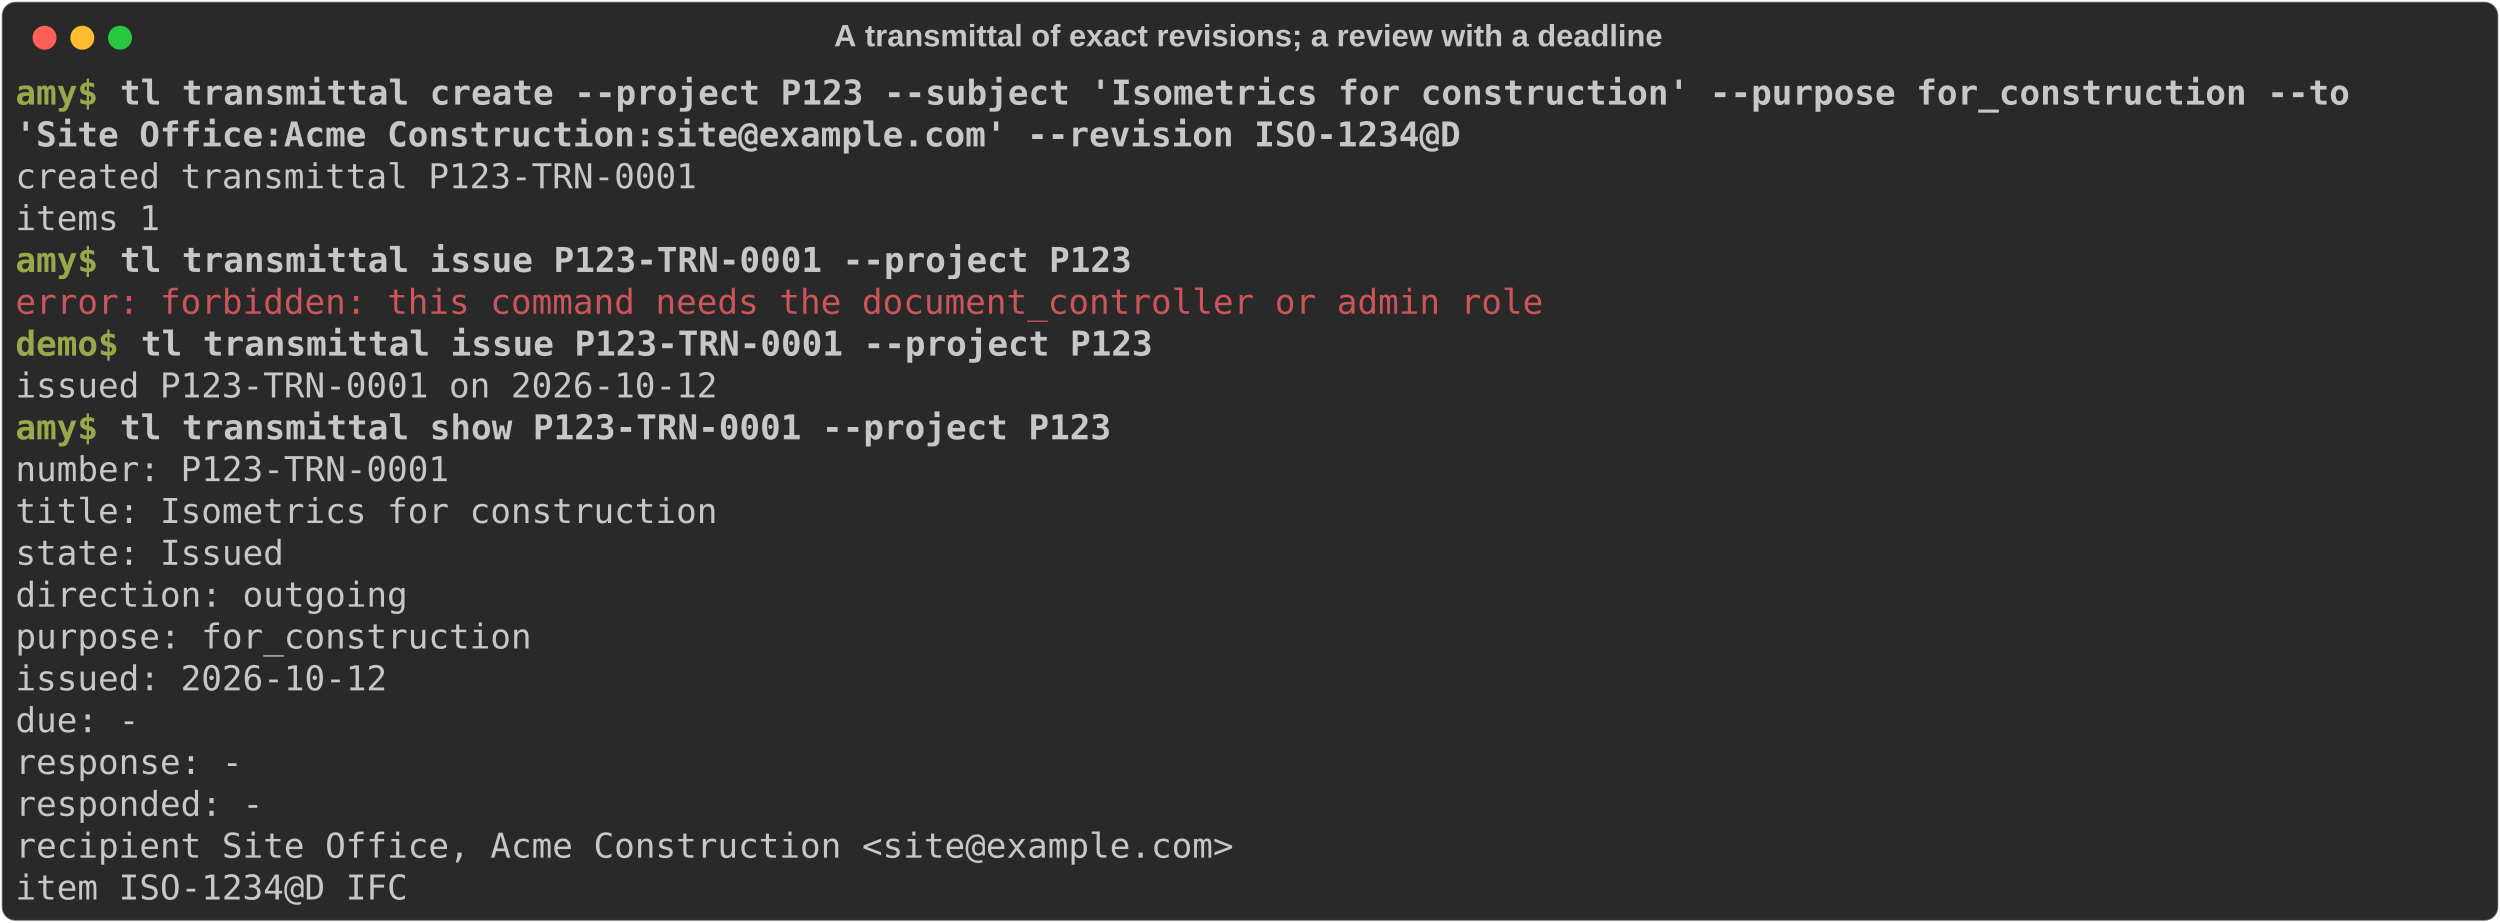
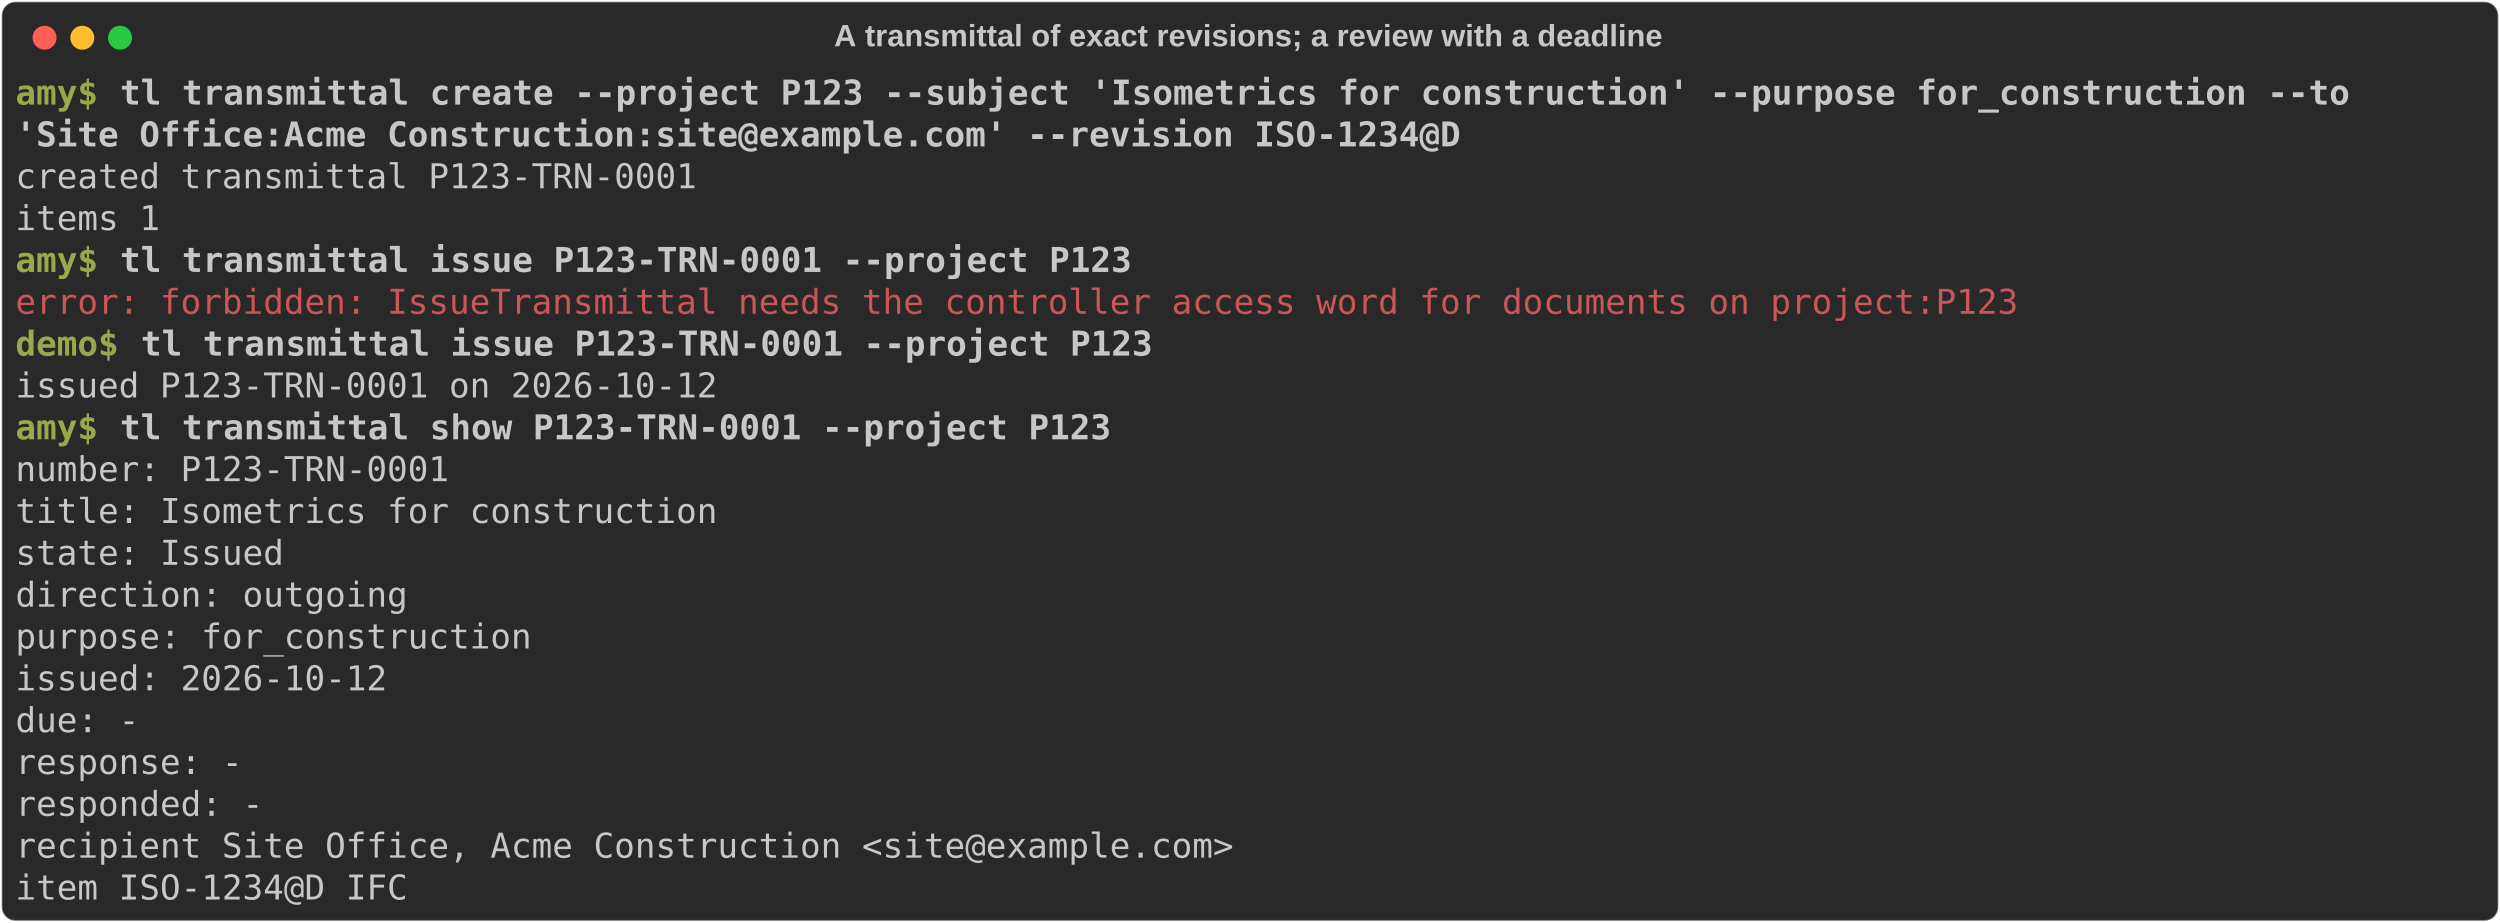
<svg xmlns="http://www.w3.org/2000/svg" class="rich-terminal" viewBox="0 0 1458 538.0">
  <style>

    
    

-     .terminal-3261940880-matrix {
+     .terminal-2899659958-matrix {
        font-family: Fira Code, monospace;
        font-size: 20px;
        line-height: 24.4px;
        font-variant-east-asian: full-width;
    }

-     .terminal-3261940880-title {
+     .terminal-2899659958-title {
        font-size: 18px;
        font-weight: bold;
        font-family: arial;
    }

-     .terminal-3261940880-r1 { fill: #98a84b;font-weight: bold }
- .terminal-3261940880-r2 { fill: #c5c8c6;font-weight: bold }
- .terminal-3261940880-r3 { fill: #c5c8c6 }
- .terminal-3261940880-r4 { fill: #cc555a }
+     .terminal-2899659958-r1 { fill: #98a84b;font-weight: bold }
+ .terminal-2899659958-r2 { fill: #c5c8c6;font-weight: bold }
+ .terminal-2899659958-r3 { fill: #c5c8c6 }
+ .terminal-2899659958-r4 { fill: #cc555a }
    </style>
  <defs>
-     <clipPath id="terminal-3261940880-clip-terminal">
+     <clipPath id="terminal-2899659958-clip-terminal">
      <rect x="0" y="0" width="1438.6" height="487.0" />
    </clipPath>
-     <clipPath id="terminal-3261940880-line-0">
+     <clipPath id="terminal-2899659958-line-0">
      <rect x="0" y="1.5" width="1439.6" height="24.65" />
    </clipPath>
-     <clipPath id="terminal-3261940880-line-1">
+     <clipPath id="terminal-2899659958-line-1">
      <rect x="0" y="25.9" width="1439.6" height="24.65" />
    </clipPath>
-     <clipPath id="terminal-3261940880-line-2">
+     <clipPath id="terminal-2899659958-line-2">
      <rect x="0" y="50.3" width="1439.6" height="24.65" />
    </clipPath>
-     <clipPath id="terminal-3261940880-line-3">
+     <clipPath id="terminal-2899659958-line-3">
      <rect x="0" y="74.7" width="1439.6" height="24.65" />
    </clipPath>
-     <clipPath id="terminal-3261940880-line-4">
+     <clipPath id="terminal-2899659958-line-4">
      <rect x="0" y="99.1" width="1439.6" height="24.65" />
    </clipPath>
-     <clipPath id="terminal-3261940880-line-5">
+     <clipPath id="terminal-2899659958-line-5">
      <rect x="0" y="123.5" width="1439.6" height="24.65" />
    </clipPath>
-     <clipPath id="terminal-3261940880-line-6">
+     <clipPath id="terminal-2899659958-line-6">
      <rect x="0" y="147.9" width="1439.6" height="24.65" />
    </clipPath>
-     <clipPath id="terminal-3261940880-line-7">
+     <clipPath id="terminal-2899659958-line-7">
      <rect x="0" y="172.3" width="1439.6" height="24.65" />
    </clipPath>
-     <clipPath id="terminal-3261940880-line-8">
+     <clipPath id="terminal-2899659958-line-8">
      <rect x="0" y="196.7" width="1439.6" height="24.65" />
    </clipPath>
-     <clipPath id="terminal-3261940880-line-9">
+     <clipPath id="terminal-2899659958-line-9">
      <rect x="0" y="221.1" width="1439.6" height="24.65" />
    </clipPath>
-     <clipPath id="terminal-3261940880-line-10">
+     <clipPath id="terminal-2899659958-line-10">
      <rect x="0" y="245.5" width="1439.6" height="24.65" />
    </clipPath>
-     <clipPath id="terminal-3261940880-line-11">
+     <clipPath id="terminal-2899659958-line-11">
      <rect x="0" y="269.9" width="1439.6" height="24.65" />
    </clipPath>
-     <clipPath id="terminal-3261940880-line-12">
+     <clipPath id="terminal-2899659958-line-12">
      <rect x="0" y="294.3" width="1439.6" height="24.65" />
    </clipPath>
-     <clipPath id="terminal-3261940880-line-13">
+     <clipPath id="terminal-2899659958-line-13">
      <rect x="0" y="318.7" width="1439.6" height="24.65" />
    </clipPath>
-     <clipPath id="terminal-3261940880-line-14">
+     <clipPath id="terminal-2899659958-line-14">
      <rect x="0" y="343.1" width="1439.6" height="24.65" />
    </clipPath>
-     <clipPath id="terminal-3261940880-line-15">
+     <clipPath id="terminal-2899659958-line-15">
      <rect x="0" y="367.5" width="1439.6" height="24.65" />
    </clipPath>
-     <clipPath id="terminal-3261940880-line-16">
+     <clipPath id="terminal-2899659958-line-16">
      <rect x="0" y="391.9" width="1439.6" height="24.65" />
    </clipPath>
-     <clipPath id="terminal-3261940880-line-17">
+     <clipPath id="terminal-2899659958-line-17">
      <rect x="0" y="416.3" width="1439.6" height="24.65" />
    </clipPath>
-     <clipPath id="terminal-3261940880-line-18">
+     <clipPath id="terminal-2899659958-line-18">
      <rect x="0" y="440.7" width="1439.6" height="24.65" />
    </clipPath>
  </defs>
  <rect fill="#292929" stroke="rgba(255,255,255,0.35)" stroke-width="1" x="1" y="1" width="1456" height="536" rx="8" />
-   <text class="terminal-3261940880-title" fill="#c5c8c6" text-anchor="middle" x="728" y="27">A transmittal of exact revisions; a review with a deadline</text>
+   <text class="terminal-2899659958-title" fill="#c5c8c6" text-anchor="middle" x="728" y="27">A transmittal of exact revisions; a review with a deadline</text>
  <g transform="translate(26,22)">
    <circle cx="0" cy="0" r="7" fill="#ff5f57" />
    <circle cx="22" cy="0" r="7" fill="#febc2e" />
    <circle cx="44" cy="0" r="7" fill="#28c840" />
  </g>
-   <g transform="translate(9, 41)" clip-path="url(#terminal-3261940880-clip-terminal)">
-     <g class="terminal-3261940880-matrix">
-       <text class="terminal-3261940880-r1" x="0" y="20" textLength="61" clip-path="url(#terminal-3261940880-line-0)">amy$ </text>
-       <text class="terminal-3261940880-r2" x="61" y="20" textLength="1329.8" clip-path="url(#terminal-3261940880-line-0)">tl transmittal create --project P123 --subject 'Isometrics for construction' --purpose for_construction --to </text>
-       <text class="terminal-3261940880-r3" x="1439.6" y="20" textLength="12.2" clip-path="url(#terminal-3261940880-line-0)">
+   <g transform="translate(9, 41)" clip-path="url(#terminal-2899659958-clip-terminal)">
+     <g class="terminal-2899659958-matrix">
+       <text class="terminal-2899659958-r1" x="0" y="20" textLength="61" clip-path="url(#terminal-2899659958-line-0)">amy$ </text>
+       <text class="terminal-2899659958-r2" x="61" y="20" textLength="1329.8" clip-path="url(#terminal-2899659958-line-0)">tl transmittal create --project P123 --subject 'Isometrics for construction' --purpose for_construction --to </text>
+       <text class="terminal-2899659958-r3" x="1439.6" y="20" textLength="12.2" clip-path="url(#terminal-2899659958-line-0)">
</text>
-       <text class="terminal-3261940880-r2" x="0" y="44.4" textLength="854" clip-path="url(#terminal-3261940880-line-1)">'Site Office:Acme Construction:site@example.com' --revision ISO-1234@D</text>
-       <text class="terminal-3261940880-r3" x="1439.6" y="44.4" textLength="12.2" clip-path="url(#terminal-3261940880-line-1)">
+       <text class="terminal-2899659958-r2" x="0" y="44.4" textLength="854" clip-path="url(#terminal-2899659958-line-1)">'Site Office:Acme Construction:site@example.com' --revision ISO-1234@D</text>
+       <text class="terminal-2899659958-r3" x="1439.6" y="44.4" textLength="12.2" clip-path="url(#terminal-2899659958-line-1)">
</text>
-       <text class="terminal-3261940880-r3" x="0" y="68.8" textLength="402.6" clip-path="url(#terminal-3261940880-line-2)">created transmittal P123-TRN-0001</text>
-       <text class="terminal-3261940880-r3" x="1439.6" y="68.8" textLength="12.2" clip-path="url(#terminal-3261940880-line-2)">
+       <text class="terminal-2899659958-r3" x="0" y="68.8" textLength="402.6" clip-path="url(#terminal-2899659958-line-2)">created transmittal P123-TRN-0001</text>
+       <text class="terminal-2899659958-r3" x="1439.6" y="68.8" textLength="12.2" clip-path="url(#terminal-2899659958-line-2)">
</text>
-       <text class="terminal-3261940880-r3" x="0" y="93.2" textLength="85.4" clip-path="url(#terminal-3261940880-line-3)">items 1</text>
-       <text class="terminal-3261940880-r3" x="1439.6" y="93.2" textLength="12.2" clip-path="url(#terminal-3261940880-line-3)">
+       <text class="terminal-2899659958-r3" x="0" y="93.2" textLength="85.4" clip-path="url(#terminal-2899659958-line-3)">items 1</text>
+       <text class="terminal-2899659958-r3" x="1439.6" y="93.2" textLength="12.2" clip-path="url(#terminal-2899659958-line-3)">
</text>
-       <text class="terminal-3261940880-r1" x="0" y="117.6" textLength="61" clip-path="url(#terminal-3261940880-line-4)">amy$ </text>
-       <text class="terminal-3261940880-r2" x="61" y="117.6" textLength="597.8" clip-path="url(#terminal-3261940880-line-4)">tl transmittal issue P123-TRN-0001 --project P123</text>
-       <text class="terminal-3261940880-r3" x="1439.6" y="117.6" textLength="12.2" clip-path="url(#terminal-3261940880-line-4)">
+       <text class="terminal-2899659958-r1" x="0" y="117.6" textLength="61" clip-path="url(#terminal-2899659958-line-4)">amy$ </text>
+       <text class="terminal-2899659958-r2" x="61" y="117.6" textLength="597.8" clip-path="url(#terminal-2899659958-line-4)">tl transmittal issue P123-TRN-0001 --project P123</text>
+       <text class="terminal-2899659958-r3" x="1439.6" y="117.6" textLength="12.2" clip-path="url(#terminal-2899659958-line-4)">
</text>
-       <text class="terminal-3261940880-r4" x="0" y="142" textLength="902.8" clip-path="url(#terminal-3261940880-line-5)">error: forbidden: this command needs the document_controller or admin role</text>
-       <text class="terminal-3261940880-r3" x="1439.6" y="142" textLength="12.2" clip-path="url(#terminal-3261940880-line-5)">
+       <text class="terminal-2899659958-r4" x="0" y="142" textLength="1183.4" clip-path="url(#terminal-2899659958-line-5)">error: forbidden: IssueTransmittal needs the controller access word for documents on project:P123</text>
+       <text class="terminal-2899659958-r3" x="1439.6" y="142" textLength="12.2" clip-path="url(#terminal-2899659958-line-5)">
</text>
-       <text class="terminal-3261940880-r1" x="0" y="166.4" textLength="73.2" clip-path="url(#terminal-3261940880-line-6)">demo$ </text>
-       <text class="terminal-3261940880-r2" x="73.2" y="166.4" textLength="597.8" clip-path="url(#terminal-3261940880-line-6)">tl transmittal issue P123-TRN-0001 --project P123</text>
-       <text class="terminal-3261940880-r3" x="1439.6" y="166.4" textLength="12.2" clip-path="url(#terminal-3261940880-line-6)">
+       <text class="terminal-2899659958-r1" x="0" y="166.4" textLength="73.2" clip-path="url(#terminal-2899659958-line-6)">demo$ </text>
+       <text class="terminal-2899659958-r2" x="73.2" y="166.4" textLength="597.8" clip-path="url(#terminal-2899659958-line-6)">tl transmittal issue P123-TRN-0001 --project P123</text>
+       <text class="terminal-2899659958-r3" x="1439.6" y="166.4" textLength="12.2" clip-path="url(#terminal-2899659958-line-6)">
</text>
-       <text class="terminal-3261940880-r3" x="0" y="190.8" textLength="414.8" clip-path="url(#terminal-3261940880-line-7)">issued P123-TRN-0001 on 2026-10-12</text>
-       <text class="terminal-3261940880-r3" x="1439.6" y="190.8" textLength="12.2" clip-path="url(#terminal-3261940880-line-7)">
+       <text class="terminal-2899659958-r3" x="0" y="190.8" textLength="414.8" clip-path="url(#terminal-2899659958-line-7)">issued P123-TRN-0001 on 2026-10-12</text>
+       <text class="terminal-2899659958-r3" x="1439.6" y="190.8" textLength="12.2" clip-path="url(#terminal-2899659958-line-7)">
</text>
-       <text class="terminal-3261940880-r1" x="0" y="215.2" textLength="61" clip-path="url(#terminal-3261940880-line-8)">amy$ </text>
-       <text class="terminal-3261940880-r2" x="61" y="215.2" textLength="585.6" clip-path="url(#terminal-3261940880-line-8)">tl transmittal show P123-TRN-0001 --project P123</text>
-       <text class="terminal-3261940880-r3" x="1439.6" y="215.2" textLength="12.2" clip-path="url(#terminal-3261940880-line-8)">
+       <text class="terminal-2899659958-r1" x="0" y="215.2" textLength="61" clip-path="url(#terminal-2899659958-line-8)">amy$ </text>
+       <text class="terminal-2899659958-r2" x="61" y="215.2" textLength="585.6" clip-path="url(#terminal-2899659958-line-8)">tl transmittal show P123-TRN-0001 --project P123</text>
+       <text class="terminal-2899659958-r3" x="1439.6" y="215.2" textLength="12.2" clip-path="url(#terminal-2899659958-line-8)">
</text>
-       <text class="terminal-3261940880-r3" x="0" y="239.6" textLength="256.2" clip-path="url(#terminal-3261940880-line-9)">number: P123-TRN-0001</text>
-       <text class="terminal-3261940880-r3" x="1439.6" y="239.6" textLength="12.2" clip-path="url(#terminal-3261940880-line-9)">
+       <text class="terminal-2899659958-r3" x="0" y="239.6" textLength="256.2" clip-path="url(#terminal-2899659958-line-9)">number: P123-TRN-0001</text>
+       <text class="terminal-2899659958-r3" x="1439.6" y="239.6" textLength="12.2" clip-path="url(#terminal-2899659958-line-9)">
</text>
-       <text class="terminal-3261940880-r3" x="0" y="264" textLength="414.8" clip-path="url(#terminal-3261940880-line-10)">title: Isometrics for construction</text>
-       <text class="terminal-3261940880-r3" x="1439.6" y="264" textLength="12.2" clip-path="url(#terminal-3261940880-line-10)">
+       <text class="terminal-2899659958-r3" x="0" y="264" textLength="414.8" clip-path="url(#terminal-2899659958-line-10)">title: Isometrics for construction</text>
+       <text class="terminal-2899659958-r3" x="1439.6" y="264" textLength="12.2" clip-path="url(#terminal-2899659958-line-10)">
</text>
-       <text class="terminal-3261940880-r3" x="0" y="288.4" textLength="158.6" clip-path="url(#terminal-3261940880-line-11)">state: Issued</text>
-       <text class="terminal-3261940880-r3" x="1439.6" y="288.4" textLength="12.2" clip-path="url(#terminal-3261940880-line-11)">
+       <text class="terminal-2899659958-r3" x="0" y="288.4" textLength="158.6" clip-path="url(#terminal-2899659958-line-11)">state: Issued</text>
+       <text class="terminal-2899659958-r3" x="1439.6" y="288.4" textLength="12.2" clip-path="url(#terminal-2899659958-line-11)">
</text>
-       <text class="terminal-3261940880-r3" x="0" y="312.8" textLength="231.8" clip-path="url(#terminal-3261940880-line-12)">direction: outgoing</text>
-       <text class="terminal-3261940880-r3" x="1439.6" y="312.8" textLength="12.2" clip-path="url(#terminal-3261940880-line-12)">
+       <text class="terminal-2899659958-r3" x="0" y="312.8" textLength="231.8" clip-path="url(#terminal-2899659958-line-12)">direction: outgoing</text>
+       <text class="terminal-2899659958-r3" x="1439.6" y="312.8" textLength="12.2" clip-path="url(#terminal-2899659958-line-12)">
</text>
-       <text class="terminal-3261940880-r3" x="0" y="337.2" textLength="305" clip-path="url(#terminal-3261940880-line-13)">purpose: for_construction</text>
-       <text class="terminal-3261940880-r3" x="1439.6" y="337.2" textLength="12.2" clip-path="url(#terminal-3261940880-line-13)">
+       <text class="terminal-2899659958-r3" x="0" y="337.2" textLength="305" clip-path="url(#terminal-2899659958-line-13)">purpose: for_construction</text>
+       <text class="terminal-2899659958-r3" x="1439.6" y="337.2" textLength="12.2" clip-path="url(#terminal-2899659958-line-13)">
</text>
-       <text class="terminal-3261940880-r3" x="0" y="361.6" textLength="219.6" clip-path="url(#terminal-3261940880-line-14)">issued: 2026-10-12</text>
-       <text class="terminal-3261940880-r3" x="1439.6" y="361.6" textLength="12.2" clip-path="url(#terminal-3261940880-line-14)">
+       <text class="terminal-2899659958-r3" x="0" y="361.6" textLength="219.6" clip-path="url(#terminal-2899659958-line-14)">issued: 2026-10-12</text>
+       <text class="terminal-2899659958-r3" x="1439.6" y="361.6" textLength="12.2" clip-path="url(#terminal-2899659958-line-14)">
</text>
-       <text class="terminal-3261940880-r3" x="0" y="386" textLength="73.2" clip-path="url(#terminal-3261940880-line-15)">due: -</text>
-       <text class="terminal-3261940880-r3" x="1439.6" y="386" textLength="12.2" clip-path="url(#terminal-3261940880-line-15)">
+       <text class="terminal-2899659958-r3" x="0" y="386" textLength="73.2" clip-path="url(#terminal-2899659958-line-15)">due: -</text>
+       <text class="terminal-2899659958-r3" x="1439.6" y="386" textLength="12.2" clip-path="url(#terminal-2899659958-line-15)">
</text>
-       <text class="terminal-3261940880-r3" x="0" y="410.4" textLength="134.2" clip-path="url(#terminal-3261940880-line-16)">response: -</text>
-       <text class="terminal-3261940880-r3" x="1439.6" y="410.4" textLength="12.2" clip-path="url(#terminal-3261940880-line-16)">
+       <text class="terminal-2899659958-r3" x="0" y="410.4" textLength="134.2" clip-path="url(#terminal-2899659958-line-16)">response: -</text>
+       <text class="terminal-2899659958-r3" x="1439.6" y="410.4" textLength="12.2" clip-path="url(#terminal-2899659958-line-16)">
</text>
-       <text class="terminal-3261940880-r3" x="0" y="434.8" textLength="146.4" clip-path="url(#terminal-3261940880-line-17)">responded: -</text>
-       <text class="terminal-3261940880-r3" x="1439.6" y="434.8" textLength="12.2" clip-path="url(#terminal-3261940880-line-17)">
+       <text class="terminal-2899659958-r3" x="0" y="434.8" textLength="146.4" clip-path="url(#terminal-2899659958-line-17)">responded: -</text>
+       <text class="terminal-2899659958-r3" x="1439.6" y="434.8" textLength="12.2" clip-path="url(#terminal-2899659958-line-17)">
</text>
-       <text class="terminal-3261940880-r3" x="0" y="459.2" textLength="719.8" clip-path="url(#terminal-3261940880-line-18)">recipient Site Office, Acme Construction &lt;site@example.com&gt;</text>
-       <text class="terminal-3261940880-r3" x="1439.6" y="459.2" textLength="12.2" clip-path="url(#terminal-3261940880-line-18)">
+       <text class="terminal-2899659958-r3" x="0" y="459.2" textLength="719.8" clip-path="url(#terminal-2899659958-line-18)">recipient Site Office, Acme Construction &lt;site@example.com&gt;</text>
+       <text class="terminal-2899659958-r3" x="1439.6" y="459.2" textLength="12.2" clip-path="url(#terminal-2899659958-line-18)">
</text>
-       <text class="terminal-3261940880-r3" x="0" y="483.6" textLength="231.8" clip-path="url(#terminal-3261940880-line-19)">item ISO-1234@D IFC</text>
-       <text class="terminal-3261940880-r3" x="1439.6" y="483.6" textLength="12.2" clip-path="url(#terminal-3261940880-line-19)">
+       <text class="terminal-2899659958-r3" x="0" y="483.6" textLength="231.8" clip-path="url(#terminal-2899659958-line-19)">item ISO-1234@D IFC</text>
+       <text class="terminal-2899659958-r3" x="1439.6" y="483.6" textLength="12.2" clip-path="url(#terminal-2899659958-line-19)">
</text>
    </g>
  </g>
</svg>
